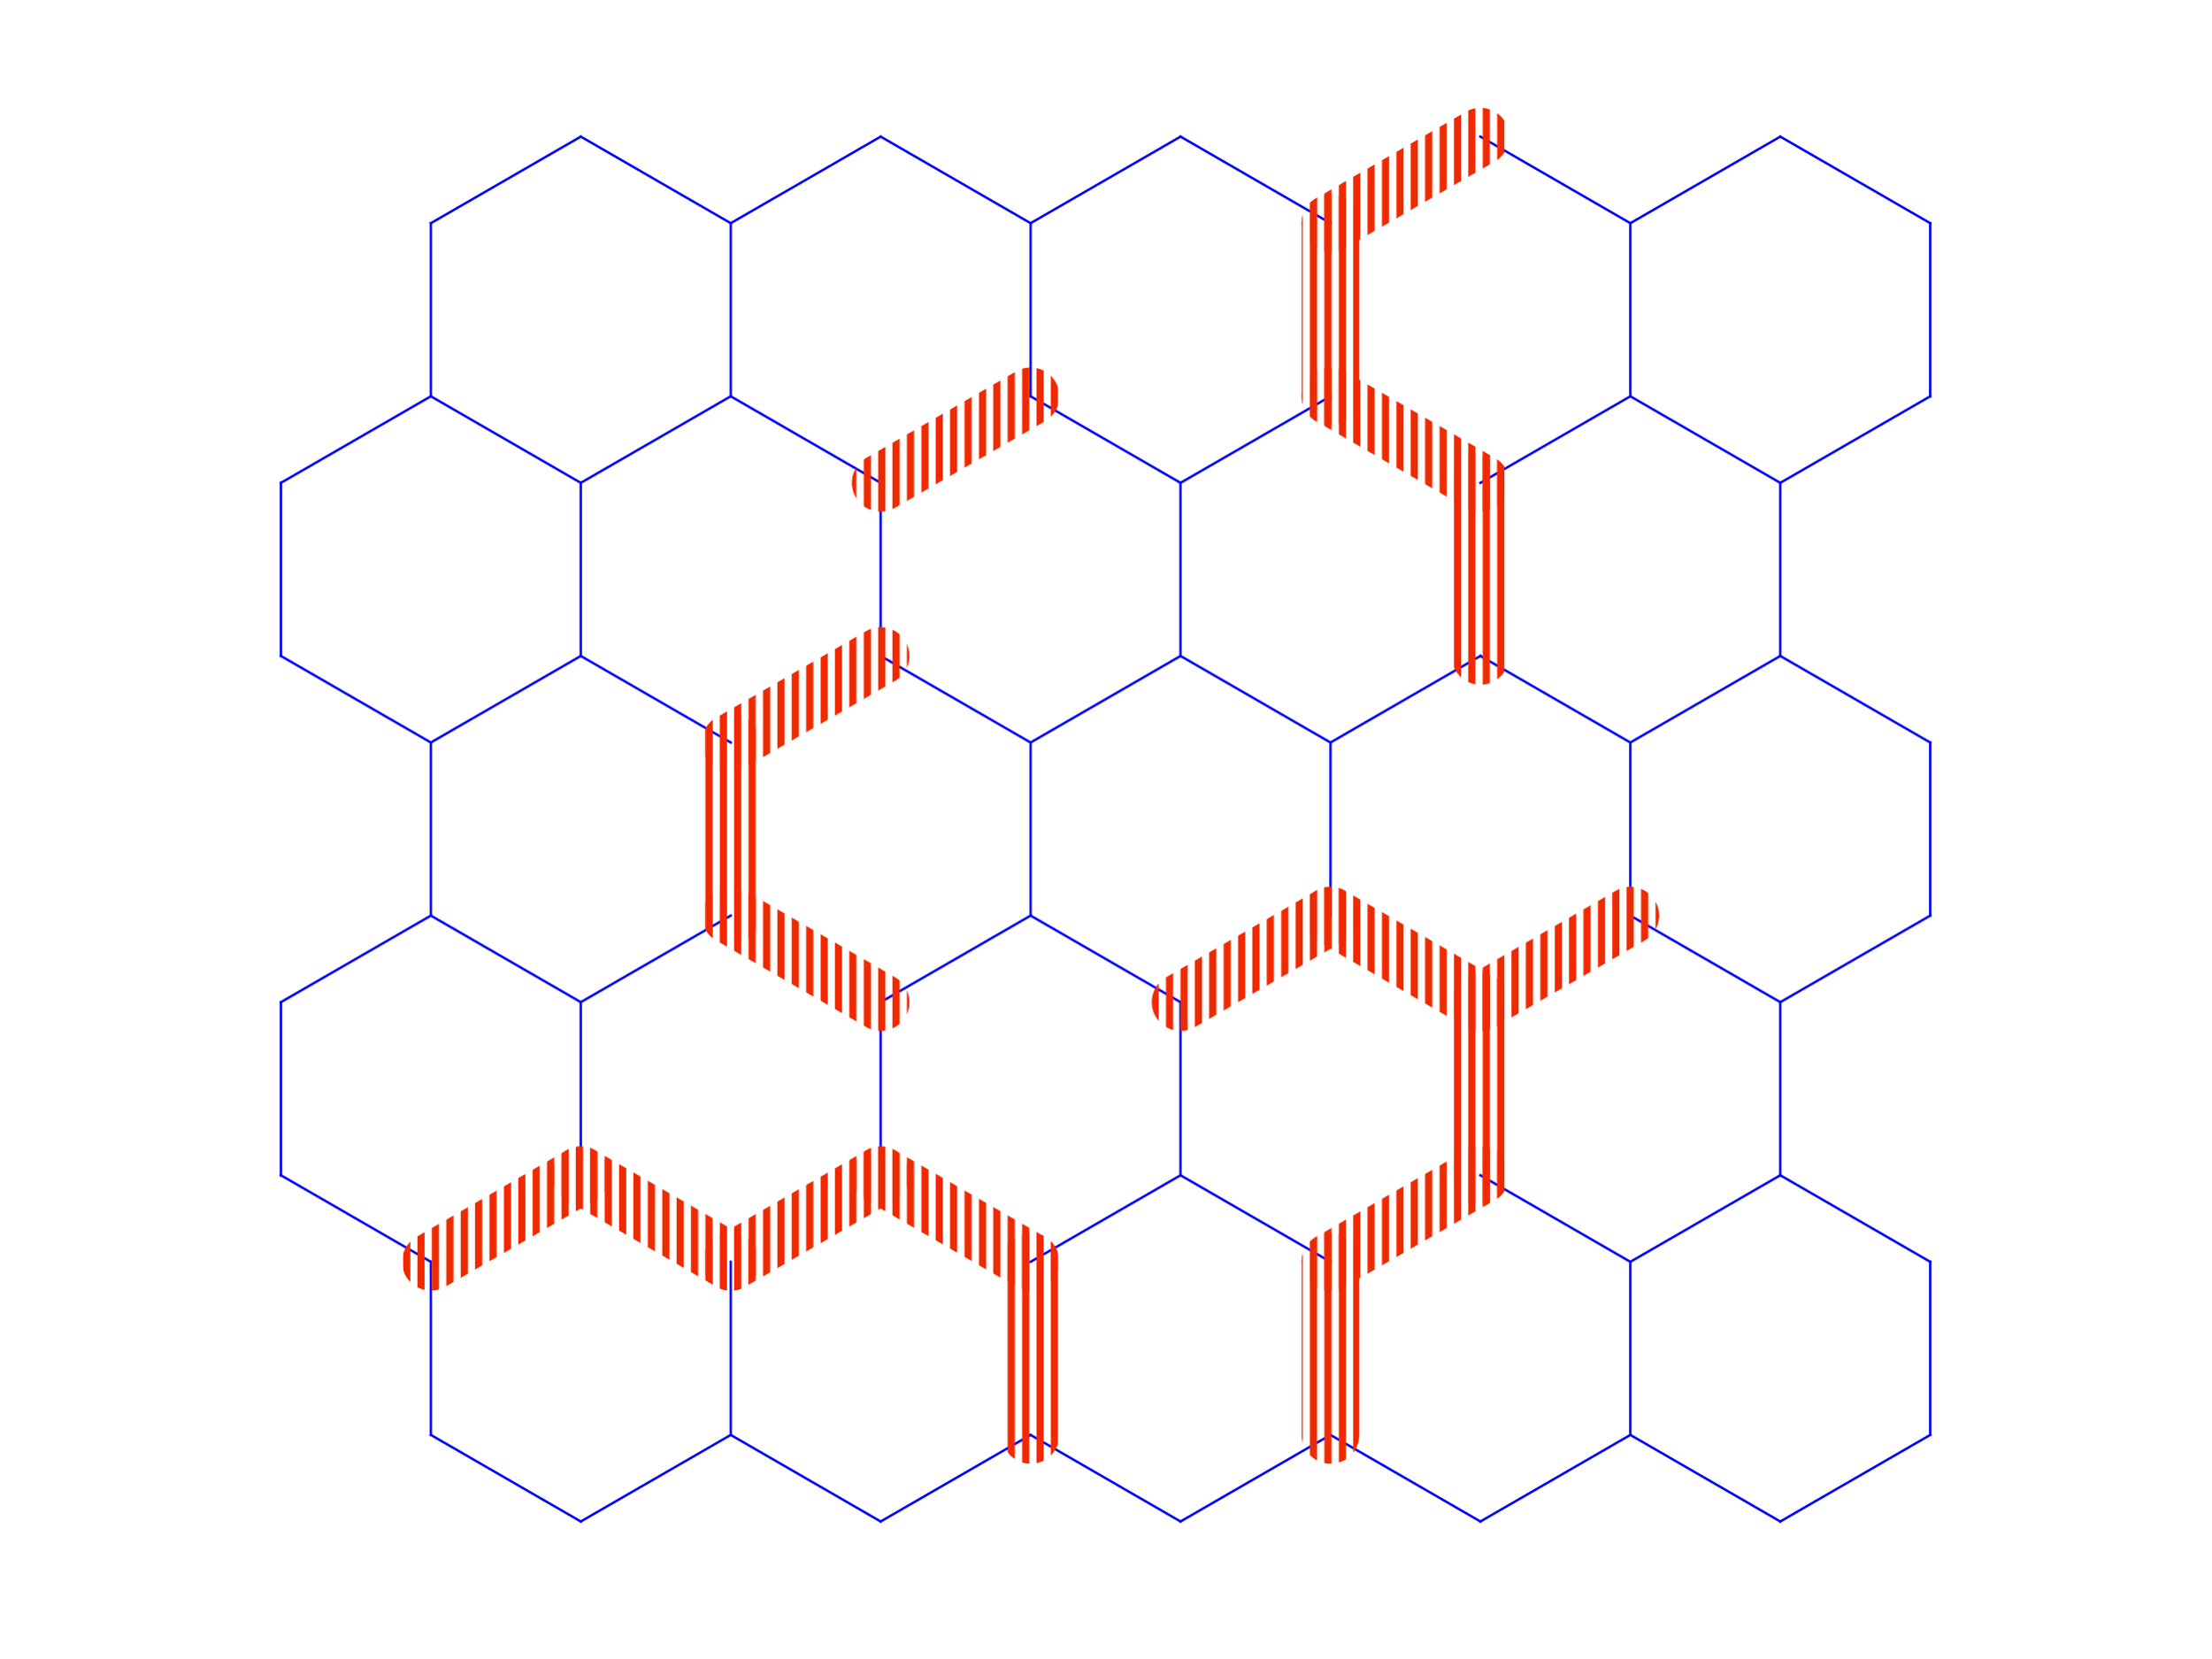
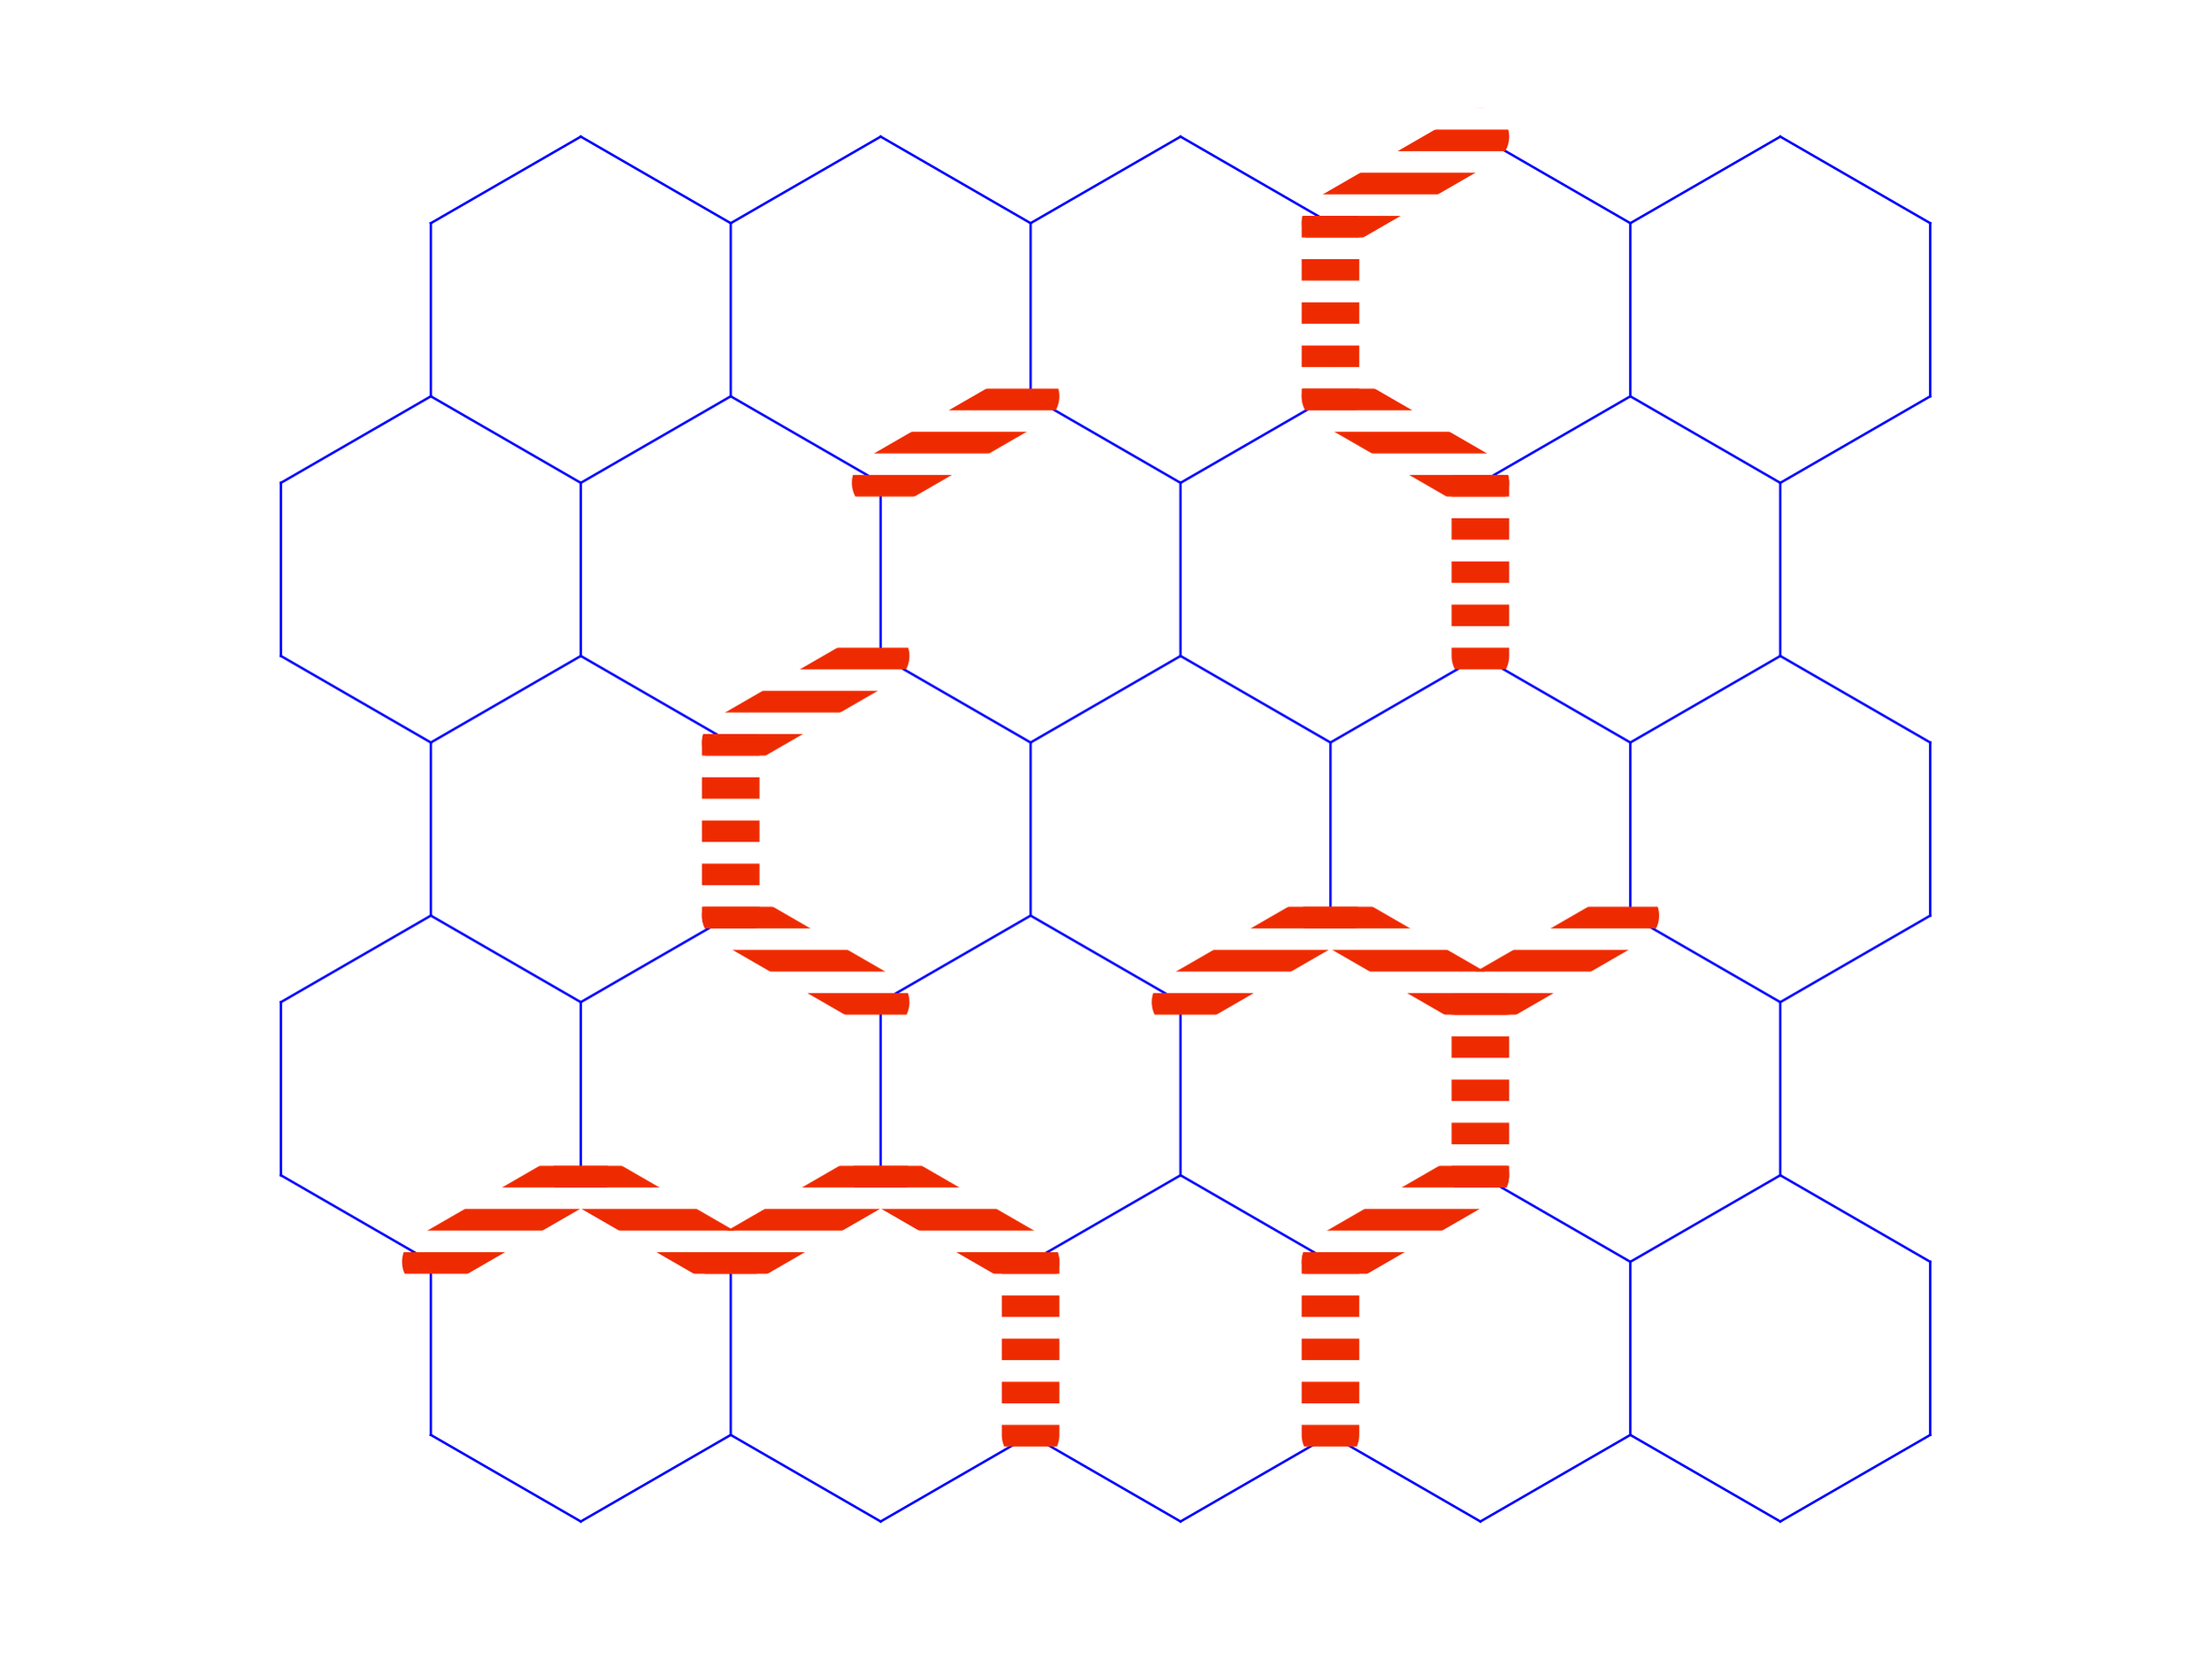
<svg xmlns="http://www.w3.org/2000/svg" xmlns:xlink="http://www.w3.org/1999/xlink" width="460.8pt" height="345.6pt" viewBox="0 0 460.8 345.6" version="1.1" id="svg97">
  <defs id="defs1">
-     <pattern xlink:href="#Strips1_1" preserveAspectRatio="xMidYMid" id="pattern2" patternTransform="scale(1.5)" x="0" y="0" />
+     <pattern xlink:href="#Strips1_1" preserveAspectRatio="xMidYMid" id="pattern2" patternTransform="matrix(0,4.5,-4.5,0,0,0)" x="0" y="0" />
    <pattern patternUnits="userSpaceOnUse" width="2" height="10" patternTransform="translate(0,0) scale(2,2)" preserveAspectRatio="xMidYMid" id="Strips1_1" style="fill:#ee2b00">
      <rect style="stroke:none" x="0" y="-0.5" width="1" height="11" id="rect134" />
    </pattern>
    <style type="text/css" id="style1">*{stroke-linejoin: round; stroke-linecap: butt}</style>
  </defs>
  <g id="layer1">
    <g id="line2d_2">
      <path d="M 121.033 317.127  L 152.281 299.086  " clip-path="url(#pdbf9a2d3a2)" style="fill: none; stroke: #0000ff; stroke-width: 0.5; stroke-linecap: square" id="path3" />
    </g>
    <g id="line2d_3">
      <path d="M 183.528 317.127  L 214.776 299.086  " clip-path="url(#pdbf9a2d3a2)" style="fill: none; stroke: #0000ff; stroke-width: 0.5; stroke-linecap: square" id="path4" />
    </g>
    <g id="line2d_4">
      <path d="M 246.024 317.127  L 277.272 299.086  " clip-path="url(#pdbf9a2d3a2)" style="fill: none; stroke: #0000ff; stroke-width: 0.5; stroke-linecap: square" id="path5" />
    </g>
    <g id="line2d_5">
      <path d="M 308.519 317.127  L 339.767 299.086  " clip-path="url(#pdbf9a2d3a2)" style="fill: none; stroke: #0000ff; stroke-width: 0.5; stroke-linecap: square" id="path6" />
    </g>
    <g id="line2d_6">
      <path d="M 371.015 317.127  L 402.263 299.086  " clip-path="url(#pdbf9a2d3a2)" style="fill: none; stroke: #0000ff; stroke-width: 0.5; stroke-linecap: square" id="path7" />
    </g>
    <g id="line2d_7">
      <path d="M 121.033 317.127  L 89.785 299.086  " clip-path="url(#pdbf9a2d3a2)" style="fill: none; stroke: #0000ff; stroke-width: 0.5; stroke-linecap: square" id="path8" />
    </g>
    <g id="line2d_8">
      <path d="M 183.528 317.127  L 152.281 299.086  " clip-path="url(#pdbf9a2d3a2)" style="fill: none; stroke: #0000ff; stroke-width: 0.5; stroke-linecap: square" id="path9" />
    </g>
    <g id="line2d_9">
      <path d="M 246.024 317.127  L 214.776 299.086  " clip-path="url(#pdbf9a2d3a2)" style="fill: none; stroke: #0000ff; stroke-width: 0.5; stroke-linecap: square" id="path10" />
    </g>
    <g id="line2d_10">
      <path d="M 308.519 317.127  L 277.272 299.086  " clip-path="url(#pdbf9a2d3a2)" style="fill: none; stroke: #0000ff; stroke-width: 0.5; stroke-linecap: square" id="path11" />
    </g>
    <g id="line2d_11">
      <path d="M 371.015 317.127  L 339.767 299.086  " clip-path="url(#pdbf9a2d3a2)" style="fill: none; stroke: #0000ff; stroke-width: 0.5; stroke-linecap: square" id="path12" />
    </g>
    <g id="line2d_12">
      <path d="M 89.785 299.086  L 89.785 263.005  " clip-path="url(#pdbf9a2d3a2)" style="fill: none; stroke: #0000ff; stroke-width: 0.5; stroke-linecap: square" id="path13" />
    </g>
    <g id="line2d_13">
      <path d="M 152.281 299.086  L 152.281 263.005  " clip-path="url(#pdbf9a2d3a2)" style="fill: none; stroke: #0000ff; stroke-width: 0.5; stroke-linecap: square" id="path14" />
    </g>
    <g id="line2d_16">
      <path d="M 339.767 299.086  L 339.767 263.005  " clip-path="url(#pdbf9a2d3a2)" style="fill: none; stroke: #0000ff; stroke-width: 0.5; stroke-linecap: square" id="path17" />
    </g>
    <g id="line2d_17">
      <path d="M 402.263 299.086  L 402.263 263.005  " clip-path="url(#pdbf9a2d3a2)" style="fill: none; stroke: #0000ff; stroke-width: 0.5; stroke-linecap: square" id="path18" />
    </g>
    <g id="line2d_18">
      <path d="M 89.785 263.005  L 58.537 244.964  " clip-path="url(#pdbf9a2d3a2)" style="fill: none; stroke: #0000ff; stroke-width: 0.5; stroke-linecap: square" id="path19" />
    </g>
    <g id="line2d_21">
      <path d="M 277.272 263.005  L 246.024 244.964  " clip-path="url(#pdbf9a2d3a2)" style="fill: none; stroke: #0000ff; stroke-width: 0.5; stroke-linecap: square" id="path22" />
    </g>
    <g id="line2d_22">
      <path d="M 339.767 263.005  L 308.519 244.964  " clip-path="url(#pdbf9a2d3a2)" style="fill: none; stroke: #0000ff; stroke-width: 0.5; stroke-linecap: square" id="path23" />
    </g>
    <g id="line2d_23">
      <path d="M 402.263 263.005  L 371.015 244.964  " clip-path="url(#pdbf9a2d3a2)" style="fill: none; stroke: #0000ff; stroke-width: 0.5; stroke-linecap: square" id="path24" />
    </g>
    <g id="line2d_26">
      <path d="M 214.776 263.005  L 246.024 244.964  " clip-path="url(#pdbf9a2d3a2)" style="fill: none; stroke: #0000ff; stroke-width: 0.5; stroke-linecap: square" id="path27" />
    </g>
    <g id="line2d_28">
      <path d="M 339.767 263.005  L 371.015 244.964  " clip-path="url(#pdbf9a2d3a2)" style="fill: none; stroke: #0000ff; stroke-width: 0.5; stroke-linecap: square" id="path29" />
    </g>
    <g id="line2d_29">
      <path d="M 58.537 244.964  L 58.537 208.882  " clip-path="url(#pdbf9a2d3a2)" style="fill: none; stroke: #0000ff; stroke-width: 0.5; stroke-linecap: square" id="path30" />
    </g>
    <g id="line2d_30">
      <path d="M 121.033 244.964  L 121.033 208.882  " clip-path="url(#pdbf9a2d3a2)" style="fill: none; stroke: #0000ff; stroke-width: 0.5; stroke-linecap: square" id="path31" />
    </g>
    <g id="line2d_31">
      <path d="M 183.528 244.964  L 183.528 208.882  " clip-path="url(#pdbf9a2d3a2)" style="fill: none; stroke: #0000ff; stroke-width: 0.5; stroke-linecap: square" id="path32" />
    </g>
    <g id="line2d_32">
      <path d="M 246.024 244.964  L 246.024 208.882  " clip-path="url(#pdbf9a2d3a2)" style="fill: none; stroke: #0000ff; stroke-width: 0.5; stroke-linecap: square" id="path33" />
    </g>
    <g id="line2d_34">
      <path d="M 371.015 244.964  L 371.015 208.882  " clip-path="url(#pdbf9a2d3a2)" style="fill: none; stroke: #0000ff; stroke-width: 0.5; stroke-linecap: square" id="path35" />
    </g>
    <g id="line2d_35">
      <path d="M 58.537 208.882  L 89.785 190.841  " clip-path="url(#pdbf9a2d3a2)" style="fill: none; stroke: #0000ff; stroke-width: 0.5; stroke-linecap: square" id="path36" />
    </g>
    <g id="line2d_36">
      <path d="M 121.033 208.882  L 152.281 190.841  " clip-path="url(#pdbf9a2d3a2)" style="fill: none; stroke: #0000ff; stroke-width: 0.5; stroke-linecap: square" id="path37" />
    </g>
    <g id="line2d_37">
      <path d="M 183.528 208.882  L 214.776 190.841  " clip-path="url(#pdbf9a2d3a2)" style="fill: none; stroke: #0000ff; stroke-width: 0.5; stroke-linecap: square" id="path38" />
    </g>
    <g id="line2d_40">
      <path d="M 371.015 208.882  L 402.263 190.841  " clip-path="url(#pdbf9a2d3a2)" style="fill: none; stroke: #0000ff; stroke-width: 0.5; stroke-linecap: square" id="path41" />
    </g>
    <g id="line2d_41">
      <path d="M 121.033 208.882  L 89.785 190.841  " clip-path="url(#pdbf9a2d3a2)" style="fill: none; stroke: #0000ff; stroke-width: 0.5; stroke-linecap: square" id="path42" />
    </g>
    <g id="line2d_43">
      <path d="M 246.024 208.882  L 214.776 190.841  " clip-path="url(#pdbf9a2d3a2)" style="fill: none; stroke: #0000ff; stroke-width: 0.5; stroke-linecap: square" id="path44" />
    </g>
    <g id="line2d_45">
      <path d="M 371.015 208.882  L 339.767 190.841  " clip-path="url(#pdbf9a2d3a2)" style="fill: none; stroke: #0000ff; stroke-width: 0.5; stroke-linecap: square" id="path46" />
    </g>
    <g id="line2d_46">
      <path d="M 89.785 190.841  L 89.785 154.759  " clip-path="url(#pdbf9a2d3a2)" style="fill: none; stroke: #0000ff; stroke-width: 0.5; stroke-linecap: square" id="path47" />
    </g>
    <g id="line2d_48">
      <path d="M 214.776 190.841  L 214.776 154.759  " clip-path="url(#pdbf9a2d3a2)" style="fill: none; stroke: #0000ff; stroke-width: 0.5; stroke-linecap: square" id="path49" />
    </g>
    <g id="line2d_49">
      <path d="M 277.272 190.841  L 277.272 154.759  " clip-path="url(#pdbf9a2d3a2)" style="fill: none; stroke: #0000ff; stroke-width: 0.5; stroke-linecap: square" id="path50" />
    </g>
    <g id="line2d_50">
      <path d="M 339.767 190.841  L 339.767 154.759  " clip-path="url(#pdbf9a2d3a2)" style="fill: none; stroke: #0000ff; stroke-width: 0.5; stroke-linecap: square" id="path51" />
    </g>
    <g id="line2d_51">
      <path d="M 402.263 190.841  L 402.263 154.759  " clip-path="url(#pdbf9a2d3a2)" style="fill: none; stroke: #0000ff; stroke-width: 0.5; stroke-linecap: square" id="path52" />
    </g>
    <g id="line2d_52">
      <path d="M 89.785 154.759  L 58.537 136.718  " clip-path="url(#pdbf9a2d3a2)" style="fill: none; stroke: #0000ff; stroke-width: 0.5; stroke-linecap: square" id="path53" />
    </g>
    <g id="line2d_53">
      <path d="M 152.281 154.759  L 121.033 136.718  " clip-path="url(#pdbf9a2d3a2)" style="fill: none; stroke: #0000ff; stroke-width: 0.5; stroke-linecap: square" id="path54" />
    </g>
    <g id="line2d_54">
      <path d="M 214.776 154.759  L 183.528 136.718  " clip-path="url(#pdbf9a2d3a2)" style="fill: none; stroke: #0000ff; stroke-width: 0.5; stroke-linecap: square" id="path55" />
    </g>
    <g id="line2d_55">
      <path d="M 277.272 154.759  L 246.024 136.718  " clip-path="url(#pdbf9a2d3a2)" style="fill: none; stroke: #0000ff; stroke-width: 0.5; stroke-linecap: square" id="path56" />
    </g>
    <g id="line2d_56">
      <path d="M 339.767 154.759  L 308.519 136.718  " clip-path="url(#pdbf9a2d3a2)" style="fill: none; stroke: #0000ff; stroke-width: 0.5; stroke-linecap: square" id="path57" />
    </g>
    <g id="line2d_57">
      <path d="M 402.263 154.759  L 371.015 136.718  " clip-path="url(#pdbf9a2d3a2)" style="fill: none; stroke: #0000ff; stroke-width: 0.5; stroke-linecap: square" id="path58" />
    </g>
    <g id="line2d_58">
      <path d="M 89.785 154.759  L 121.033 136.718  " clip-path="url(#pdbf9a2d3a2)" style="fill: none; stroke: #0000ff; stroke-width: 0.5; stroke-linecap: square" id="path59" />
    </g>
    <g id="line2d_60">
      <path d="M 214.776 154.759  L 246.024 136.718  " clip-path="url(#pdbf9a2d3a2)" style="fill: none; stroke: #0000ff; stroke-width: 0.5; stroke-linecap: square" id="path61" />
    </g>
    <g id="line2d_61">
      <path d="M 277.272 154.759  L 308.519 136.718  " clip-path="url(#pdbf9a2d3a2)" style="fill: none; stroke: #0000ff; stroke-width: 0.5; stroke-linecap: square" id="path62" />
    </g>
    <g id="line2d_62">
      <path d="M 339.767 154.759  L 371.015 136.718  " clip-path="url(#pdbf9a2d3a2)" style="fill: none; stroke: #0000ff; stroke-width: 0.5; stroke-linecap: square" id="path63" />
    </g>
    <g id="line2d_63">
      <path d="M 58.537 136.718  L 58.537 100.636  " clip-path="url(#pdbf9a2d3a2)" style="fill: none; stroke: #0000ff; stroke-width: 0.5; stroke-linecap: square" id="path64" />
    </g>
    <g id="line2d_64">
      <path d="M 121.033 136.718  L 121.033 100.636  " clip-path="url(#pdbf9a2d3a2)" style="fill: none; stroke: #0000ff; stroke-width: 0.5; stroke-linecap: square" id="path65" />
    </g>
    <g id="line2d_65">
      <path d="M 183.528 136.718  L 183.528 100.636  " clip-path="url(#pdbf9a2d3a2)" style="fill: none; stroke: #0000ff; stroke-width: 0.5; stroke-linecap: square" id="path66" />
    </g>
    <g id="line2d_66">
      <path d="M 246.024 136.718  L 246.024 100.636  " clip-path="url(#pdbf9a2d3a2)" style="fill: none; stroke: #0000ff; stroke-width: 0.5; stroke-linecap: square" id="path67" />
    </g>
    <g id="line2d_68">
      <path d="M 371.015 136.718  L 371.015 100.636  " clip-path="url(#pdbf9a2d3a2)" style="fill: none; stroke: #0000ff; stroke-width: 0.5; stroke-linecap: square" id="path69" />
    </g>
    <g id="line2d_69">
      <path d="M 58.537 100.636  L 89.785 82.595  " clip-path="url(#pdbf9a2d3a2)" style="fill: none; stroke: #0000ff; stroke-width: 0.5; stroke-linecap: square" id="path70" />
    </g>
    <g id="line2d_70">
      <path d="M 121.033 100.636  L 152.281 82.595  " clip-path="url(#pdbf9a2d3a2)" style="fill: none; stroke: #0000ff; stroke-width: 0.5; stroke-linecap: square" id="path71" />
    </g>
    <g id="line2d_72">
      <path d="M 246.024 100.636  L 277.272 82.595  " clip-path="url(#pdbf9a2d3a2)" style="fill: none; stroke: #0000ff; stroke-width: 0.5; stroke-linecap: square" id="path73" />
    </g>
    <g id="line2d_73">
      <path d="M 308.519 100.636  L 339.767 82.595  " clip-path="url(#pdbf9a2d3a2)" style="fill: none; stroke: #0000ff; stroke-width: 0.5; stroke-linecap: square" id="path74" />
    </g>
    <g id="line2d_74">
      <path d="M 371.015 100.636  L 402.263 82.595  " clip-path="url(#pdbf9a2d3a2)" style="fill: none; stroke: #0000ff; stroke-width: 0.5; stroke-linecap: square" id="path75" />
    </g>
    <g id="line2d_75">
      <path d="M 121.033 100.636  L 89.785 82.595  " clip-path="url(#pdbf9a2d3a2)" style="fill: none; stroke: #0000ff; stroke-width: 0.5; stroke-linecap: square" id="path76" />
    </g>
    <g id="line2d_76">
      <path d="M 183.528 100.636  L 152.281 82.595  " clip-path="url(#pdbf9a2d3a2)" style="fill: none; stroke: #0000ff; stroke-width: 0.5; stroke-linecap: square" id="path77" />
    </g>
    <g id="line2d_77">
      <path d="M 246.024 100.636  L 214.776 82.595  " clip-path="url(#pdbf9a2d3a2)" style="fill: none; stroke: #0000ff; stroke-width: 0.5; stroke-linecap: square" id="path78" />
    </g>
    <g id="line2d_79">
      <path d="M 371.015 100.636  L 339.767 82.595  " clip-path="url(#pdbf9a2d3a2)" style="fill: none; stroke: #0000ff; stroke-width: 0.5; stroke-linecap: square" id="path80" />
    </g>
    <g id="line2d_80">
      <path d="M 89.785 82.595  L 89.785 46.514  " clip-path="url(#pdbf9a2d3a2)" style="fill: none; stroke: #0000ff; stroke-width: 0.5; stroke-linecap: square" id="path81" />
    </g>
    <g id="line2d_81">
      <path d="M 152.281 82.595  L 152.281 46.514  " clip-path="url(#pdbf9a2d3a2)" style="fill: none; stroke: #0000ff; stroke-width: 0.5; stroke-linecap: square" id="path82" />
    </g>
    <g id="line2d_82">
      <path d="M 214.776 82.595  L 214.776 46.514  " clip-path="url(#pdbf9a2d3a2)" style="fill: none; stroke: #0000ff; stroke-width: 0.5; stroke-linecap: square" id="path83" />
    </g>
    <g id="line2d_84">
      <path d="M 339.767 82.595  L 339.767 46.514  " clip-path="url(#pdbf9a2d3a2)" style="fill: none; stroke: #0000ff; stroke-width: 0.5; stroke-linecap: square" id="path85" />
    </g>
    <g id="line2d_85">
      <path d="M 402.263 82.595  L 402.263 46.514  " clip-path="url(#pdbf9a2d3a2)" style="fill: none; stroke: #0000ff; stroke-width: 0.5; stroke-linecap: square" id="path86" />
    </g>
    <g id="line2d_87">
      <path d="M 152.281 46.514  L 121.033 28.473  " clip-path="url(#pdbf9a2d3a2)" style="fill: none; stroke: #0000ff; stroke-width: 0.5; stroke-linecap: square" id="path88" />
    </g>
    <g id="line2d_88">
      <path d="M 214.776 46.514  L 183.528 28.473  " clip-path="url(#pdbf9a2d3a2)" style="fill: none; stroke: #0000ff; stroke-width: 0.5; stroke-linecap: square" id="path89" />
    </g>
    <g id="line2d_89">
      <path d="M 277.272 46.514  L 246.024 28.473  " clip-path="url(#pdbf9a2d3a2)" style="fill: none; stroke: #0000ff; stroke-width: 0.5; stroke-linecap: square" id="path90" />
    </g>
    <g id="line2d_90">
      <path d="M 339.767 46.514  L 308.519 28.473  " clip-path="url(#pdbf9a2d3a2)" style="fill: none; stroke: #0000ff; stroke-width: 0.5; stroke-linecap: square" id="path91" />
    </g>
    <g id="line2d_91">
      <path d="M 402.263 46.514  L 371.015 28.473  " clip-path="url(#pdbf9a2d3a2)" style="fill: none; stroke: #0000ff; stroke-width: 0.5; stroke-linecap: square" id="path92" />
    </g>
    <g id="line2d_92">
      <path d="M 89.785 46.514  L 121.033 28.473  " clip-path="url(#pdbf9a2d3a2)" style="fill: none; stroke: #0000ff; stroke-width: 0.5; stroke-linecap: square" id="path93" />
    </g>
    <g id="line2d_93">
      <path d="M 152.281 46.514  L 183.528 28.473  " clip-path="url(#pdbf9a2d3a2)" style="fill: none; stroke: #0000ff; stroke-width: 0.5; stroke-linecap: square" id="path94" />
    </g>
    <g id="line2d_94">
      <path d="M 214.776 46.514  L 246.024 28.473  " clip-path="url(#pdbf9a2d3a2)" style="fill: none; stroke: #0000ff; stroke-width: 0.5; stroke-linecap: square" id="path95" />
    </g>
    <g id="line2d_96">
      <path d="M 339.767 46.514  L 371.015 28.473  " clip-path="url(#pdbf9a2d3a2)" style="fill: none; stroke: #0000ff; stroke-width: 0.5; stroke-linecap: square" id="path97" />
    </g>
  </g>
  <g id="layer2">
    <g id="g1" style="stroke:url(#pattern2)">
      <path d="M 214.776,299.086 V 263.005" clip-path="url(#pdbf9a2d3a2)" style="fill:none;stroke:url(#pattern2);stroke-width:12;stroke-linecap:round;stroke-dasharray:none;stroke-opacity:1" id="path15" />
      <path d="M 277.272,299.086 V 263.005" clip-path="url(#pdbf9a2d3a2)" style="fill:none;stroke:url(#pattern2);stroke-width:12;stroke-linecap:round;stroke-dasharray:none;stroke-opacity:1" id="path16" />
      <path d="M 152.281,263.005 121.033,244.964" clip-path="url(#pdbf9a2d3a2)" style="fill:none;stroke:url(#pattern2);stroke-width:12;stroke-linecap:round;stroke-dasharray:none;stroke-opacity:1" id="path20" />
      <path d="m 214.776,263.005 -31.248,-18.041" clip-path="url(#pdbf9a2d3a2)" style="fill:none;stroke:url(#pattern2);stroke-width:12;stroke-linecap:round;stroke-dasharray:none;stroke-opacity:1" id="path21" />
      <path d="m 89.785,263.005 31.248,-18.041" clip-path="url(#pdbf9a2d3a2)" style="fill:none;stroke:url(#pattern2);stroke-width:12;stroke-linecap:round;stroke-dasharray:none;stroke-opacity:1" id="path25" />
      <path d="m 152.281,263.005 31.248,-18.041" clip-path="url(#pdbf9a2d3a2)" style="fill:none;stroke:url(#pattern2);stroke-width:12;stroke-linecap:round;stroke-dasharray:none;stroke-opacity:1" id="path26" />
      <path d="m 277.272,263.005 31.248,-18.041" clip-path="url(#pdbf9a2d3a2)" style="fill:none;stroke:url(#pattern2);stroke-width:12;stroke-linecap:round;stroke-dasharray:none;stroke-opacity:1" id="path28" />
      <path d="M 308.519,244.964 V 208.882" clip-path="url(#pdbf9a2d3a2)" style="fill:none;stroke:url(#pattern2);stroke-width:12;stroke-linecap:round;stroke-dasharray:none;stroke-opacity:1" id="path34" />
      <path d="m 246.024,208.882 31.248,-18.041" clip-path="url(#pdbf9a2d3a2)" style="fill:none;stroke:url(#pattern2);stroke-width:12;stroke-linecap:round;stroke-dasharray:none;stroke-opacity:1" id="path39" />
      <path d="M 308.519,208.882 339.767,190.841" clip-path="url(#pdbf9a2d3a2)" style="fill:none;stroke:url(#pattern2);stroke-width:12;stroke-linecap:round;stroke-dasharray:none;stroke-opacity:1" id="path40" />
      <path d="M 183.528,208.882 152.281,190.841" clip-path="url(#pdbf9a2d3a2)" style="fill:none;stroke:url(#pattern2);stroke-width:12;stroke-linecap:round;stroke-dasharray:none;stroke-opacity:1" id="path43" />
      <path d="M 308.519,208.882 277.272,190.841" clip-path="url(#pdbf9a2d3a2)" style="fill:none;stroke:url(#pattern2);stroke-width:12;stroke-linecap:round;stroke-dasharray:none;stroke-opacity:1" id="path45" />
      <path d="M 152.281,190.841 V 154.759" clip-path="url(#pdbf9a2d3a2)" style="fill:none;stroke:url(#pattern2);stroke-width:12;stroke-linecap:round;stroke-dasharray:none;stroke-opacity:1" id="path48" />
      <path d="m 152.281,154.759 31.248,-18.041" clip-path="url(#pdbf9a2d3a2)" style="fill:none;stroke:url(#pattern2);stroke-width:12;stroke-linecap:round;stroke-dasharray:none;stroke-opacity:1" id="path60" />
      <path d="M 308.519,136.718 V 100.636" clip-path="url(#pdbf9a2d3a2)" style="fill:none;stroke:url(#pattern2);stroke-width:12;stroke-linecap:round;stroke-dasharray:none;stroke-opacity:1" id="path68" />
      <path d="M 183.528,100.636 214.776,82.595" clip-path="url(#pdbf9a2d3a2)" style="fill:none;stroke:url(#pattern2);stroke-width:12;stroke-linecap:round;stroke-dasharray:none;stroke-opacity:1" id="path72" />
      <path d="M 308.519,100.636 277.272,82.595" clip-path="url(#pdbf9a2d3a2)" style="fill:none;stroke:url(#pattern2);stroke-width:12;stroke-linecap:round;stroke-dasharray:none;stroke-opacity:1" id="path79" />
      <path d="M 277.272,82.595 V 46.514" clip-path="url(#pdbf9a2d3a2)" style="fill:none;stroke:url(#pattern2);stroke-width:12;stroke-linecap:round;stroke-dasharray:none;stroke-opacity:1" id="path84" />
      <path d="M 277.272,46.514 308.519,28.473" clip-path="url(#pdbf9a2d3a2)" style="fill:none;stroke:url(#pattern2);stroke-width:12;stroke-linecap:round;stroke-dasharray:none;stroke-opacity:1" id="path96" />
    </g>
  </g>
  <defs id="defs97">
    <clipPath id="pdbf9a2d3a2">
      <rect x="41.351" y="14.04" width="378.098" height="317.52" id="rect97" />
    </clipPath>
  </defs>
</svg>
